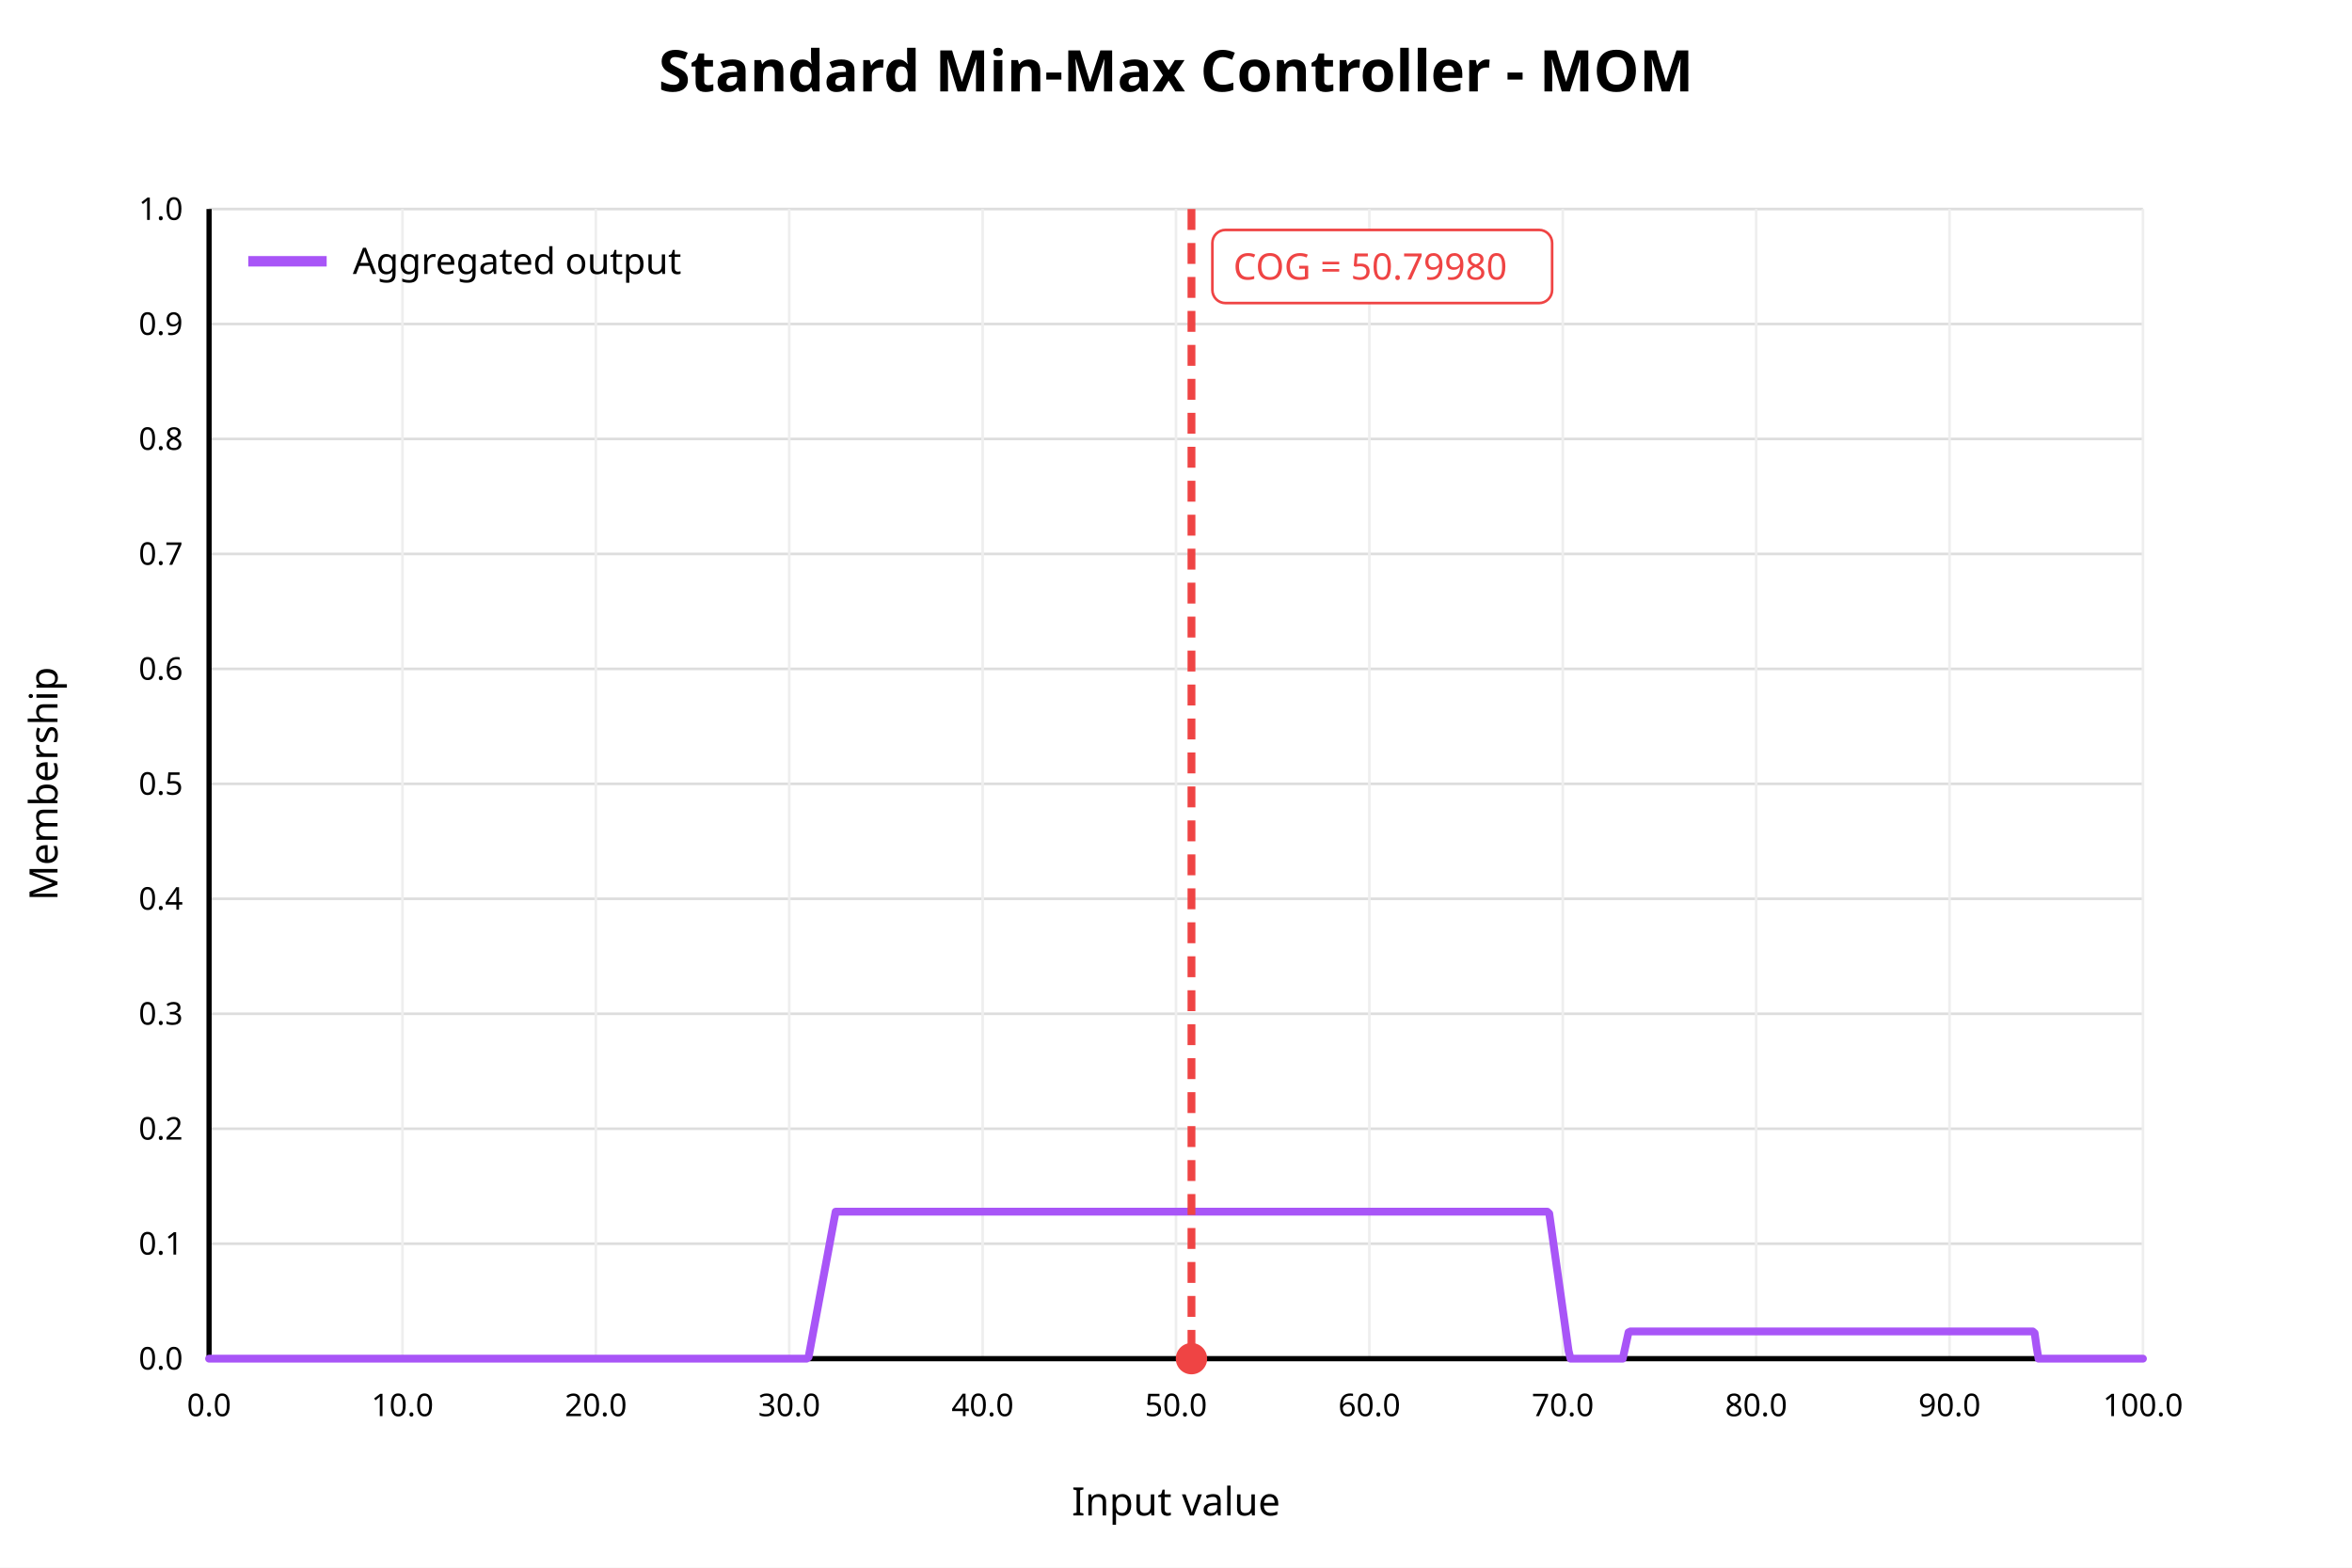
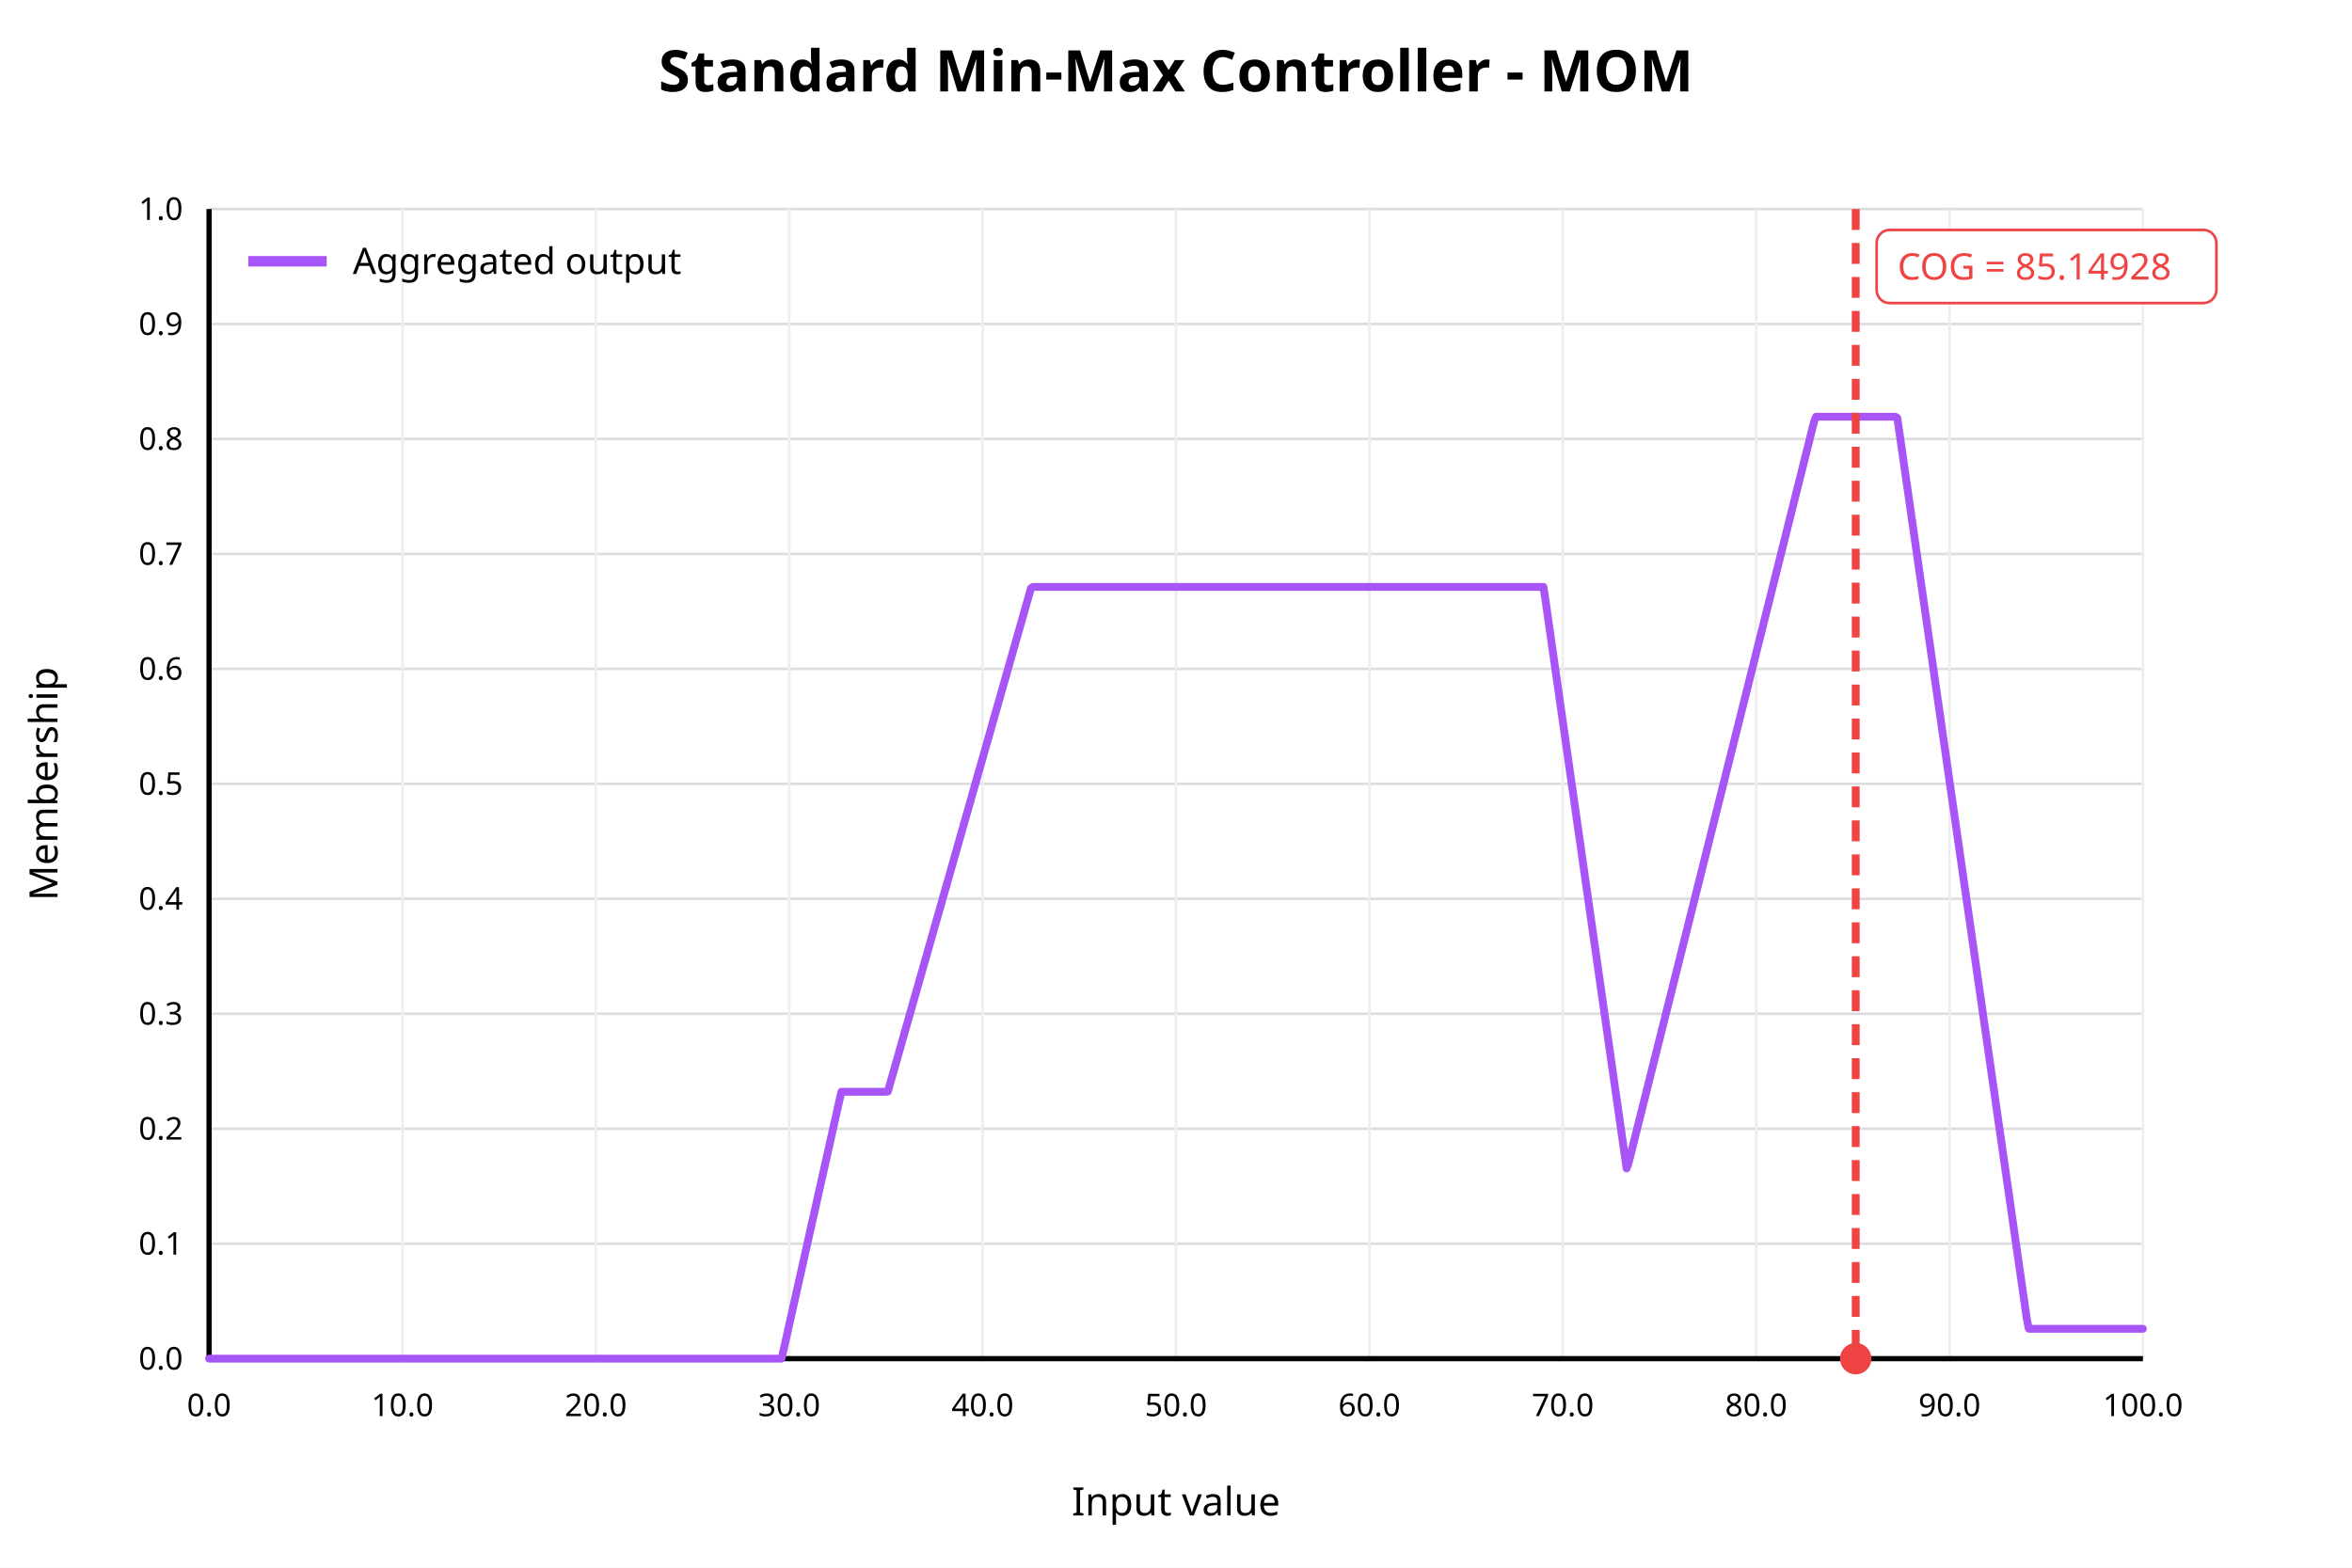
<svg xmlns="http://www.w3.org/2000/svg" width="900" height="600" viewBox="0 0 900 600">
  <rect x="0" y="0" width="900" height="600" fill="white" />
  <text x="450" y="35" text-anchor="middle" font-family="sans-serif" font-size="22" font-weight="bold" fill="black">Standard Min-Max Controller - MOM</text>
  <line x1="80" y1="520.00" x2="820" y2="520.00" stroke="#dddddd" stroke-width="1" />
  <text x="70" y="520.00" text-anchor="end" dominant-baseline="middle" font-family="sans-serif" font-size="12" fill="black">0.0</text>
  <line x1="80" y1="476.00" x2="820" y2="476.00" stroke="#dddddd" stroke-width="1" />
  <text x="70" y="476.00" text-anchor="end" dominant-baseline="middle" font-family="sans-serif" font-size="12" fill="black">0.1</text>
  <line x1="80" y1="432.00" x2="820" y2="432.00" stroke="#dddddd" stroke-width="1" />
  <text x="70" y="432.00" text-anchor="end" dominant-baseline="middle" font-family="sans-serif" font-size="12" fill="black">0.2</text>
  <line x1="80" y1="388.00" x2="820" y2="388.00" stroke="#dddddd" stroke-width="1" />
  <text x="70" y="388.00" text-anchor="end" dominant-baseline="middle" font-family="sans-serif" font-size="12" fill="black">0.3</text>
  <line x1="80" y1="344.00" x2="820" y2="344.00" stroke="#dddddd" stroke-width="1" />
  <text x="70" y="344.00" text-anchor="end" dominant-baseline="middle" font-family="sans-serif" font-size="12" fill="black">0.4</text>
  <line x1="80" y1="300.00" x2="820" y2="300.00" stroke="#dddddd" stroke-width="1" />
  <text x="70" y="300.00" text-anchor="end" dominant-baseline="middle" font-family="sans-serif" font-size="12" fill="black">0.5</text>
  <line x1="80" y1="256.00" x2="820" y2="256.00" stroke="#dddddd" stroke-width="1" />
  <text x="70" y="256.00" text-anchor="end" dominant-baseline="middle" font-family="sans-serif" font-size="12" fill="black">0.6</text>
  <line x1="80" y1="212.00" x2="820" y2="212.00" stroke="#dddddd" stroke-width="1" />
  <text x="70" y="212.00" text-anchor="end" dominant-baseline="middle" font-family="sans-serif" font-size="12" fill="black">0.7</text>
  <line x1="80" y1="168.00" x2="820" y2="168.00" stroke="#dddddd" stroke-width="1" />
  <text x="70" y="168.00" text-anchor="end" dominant-baseline="middle" font-family="sans-serif" font-size="12" fill="black">0.8</text>
  <line x1="80" y1="124.00" x2="820" y2="124.00" stroke="#dddddd" stroke-width="1" />
  <text x="70" y="124.00" text-anchor="end" dominant-baseline="middle" font-family="sans-serif" font-size="12" fill="black">0.9</text>
  <line x1="80" y1="80.00" x2="820" y2="80.00" stroke="#dddddd" stroke-width="1" />
  <text x="70" y="80.00" text-anchor="end" dominant-baseline="middle" font-family="sans-serif" font-size="12" fill="black">1.0</text>
  <line x1="80.00" y1="80" x2="80.00" y2="520" stroke="#eeeeee" stroke-width="1" />
  <text x="80.00" y="542" text-anchor="middle" font-family="sans-serif" font-size="12" fill="black">0.0</text>
  <line x1="154.00" y1="80" x2="154.00" y2="520" stroke="#eeeeee" stroke-width="1" />
  <text x="154.00" y="542" text-anchor="middle" font-family="sans-serif" font-size="12" fill="black">10.0</text>
  <line x1="228.00" y1="80" x2="228.00" y2="520" stroke="#eeeeee" stroke-width="1" />
  <text x="228.00" y="542" text-anchor="middle" font-family="sans-serif" font-size="12" fill="black">20.0</text>
  <line x1="302.00" y1="80" x2="302.00" y2="520" stroke="#eeeeee" stroke-width="1" />
  <text x="302.00" y="542" text-anchor="middle" font-family="sans-serif" font-size="12" fill="black">30.0</text>
  <line x1="376.00" y1="80" x2="376.00" y2="520" stroke="#eeeeee" stroke-width="1" />
  <text x="376.00" y="542" text-anchor="middle" font-family="sans-serif" font-size="12" fill="black">40.0</text>
  <line x1="450.00" y1="80" x2="450.00" y2="520" stroke="#eeeeee" stroke-width="1" />
  <text x="450.00" y="542" text-anchor="middle" font-family="sans-serif" font-size="12" fill="black">50.0</text>
  <line x1="524.00" y1="80" x2="524.00" y2="520" stroke="#eeeeee" stroke-width="1" />
  <text x="524.00" y="542" text-anchor="middle" font-family="sans-serif" font-size="12" fill="black">60.0</text>
  <line x1="598.00" y1="80" x2="598.00" y2="520" stroke="#eeeeee" stroke-width="1" />
  <text x="598.00" y="542" text-anchor="middle" font-family="sans-serif" font-size="12" fill="black">70.0</text>
  <line x1="672.00" y1="80" x2="672.00" y2="520" stroke="#eeeeee" stroke-width="1" />
  <text x="672.00" y="542" text-anchor="middle" font-family="sans-serif" font-size="12" fill="black">80.0</text>
  <line x1="746.00" y1="80" x2="746.00" y2="520" stroke="#eeeeee" stroke-width="1" />
  <text x="746.00" y="542" text-anchor="middle" font-family="sans-serif" font-size="12" fill="black">90.0</text>
  <line x1="820.00" y1="80" x2="820.00" y2="520" stroke="#eeeeee" stroke-width="1" />
  <text x="820.00" y="542" text-anchor="middle" font-family="sans-serif" font-size="12" fill="black">100.0</text>
  <line x1="80" y1="520" x2="820" y2="520" stroke="black" stroke-width="2" />
  <line x1="80" y1="80" x2="80" y2="520" stroke="black" stroke-width="2" />
  <text x="450" y="580" text-anchor="middle" font-family="sans-serif" font-size="15" fill="black">Input value</text>
  <text x="22" y="300" text-anchor="middle" font-family="sans-serif" font-size="15" fill="black" transform="rotate(-90 22 300)">Membership</text>
-   <polyline fill="none" stroke="#a855f7" stroke-width="3" stroke-linejoin="round" stroke-linecap="round" points="80.00,520.00 80.74,520.00 81.48,520.00 82.22,520.00 82.96,520.00 83.70,520.00 84.44,520.00 85.18,520.00 85.92,520.00 86.66,520.00 87.40,520.00 88.14,520.00 88.88,520.00 89.62,520.00 90.36,520.00 91.10,520.00 91.84,520.00 92.58,520.00 93.32,520.00 94.06,520.00 94.80,520.00 95.54,520.00 96.28,520.00 97.02,520.00 97.76,520.00 98.50,520.00 99.24,520.00 99.98,520.00 100.72,520.00 101.46,520.00 102.20,520.00 102.94,520.00 103.68,520.00 104.42,520.00 105.16,520.00 105.90,520.00 106.64,520.00 107.38,520.00 108.12,520.00 108.86,520.00 109.60,520.00 110.34,520.00 111.08,520.00 111.82,520.00 112.56,520.00 113.30,520.00 114.04,520.00 114.78,520.00 115.52,520.00 116.26,520.00 117.00,520.00 117.74,520.00 118.48,520.00 119.22,520.00 119.96,520.00 120.70,520.00 121.44,520.00 122.18,520.00 122.92,520.00 123.66,520.00 124.40,520.00 125.14,520.00 125.88,520.00 126.62,520.00 127.36,520.00 128.10,520.00 128.84,520.00 129.58,520.00 130.32,520.00 131.06,520.00 131.80,520.00 132.54,520.00 133.28,520.00 134.02,520.00 134.76,520.00 135.50,520.00 136.24,520.00 136.98,520.00 137.72,520.00 138.46,520.00 139.20,520.00 139.94,520.00 140.68,520.00 141.42,520.00 142.16,520.00 142.90,520.00 143.64,520.00 144.38,520.00 145.12,520.00 145.86,520.00 146.60,520.00 147.34,520.00 148.08,520.00 148.82,520.00 149.56,520.00 150.30,520.00 151.04,520.00 151.78,520.00 152.52,520.00 153.26,520.00 154.00,520.00 154.74,520.00 155.48,520.00 156.22,520.00 156.96,520.00 157.70,520.00 158.44,520.00 159.18,520.00 159.92,520.00 160.66,520.00 161.40,520.00 162.14,520.00 162.88,520.00 163.62,520.00 164.36,520.00 165.10,520.00 165.84,520.00 166.58,520.00 167.32,520.00 168.06,520.00 168.80,520.00 169.54,520.00 170.28,520.00 171.02,520.00 171.76,520.00 172.50,520.00 173.24,520.00 173.98,520.00 174.72,520.00 175.46,520.00 176.20,520.00 176.94,520.00 177.68,520.00 178.42,520.00 179.16,520.00 179.90,520.00 180.64,520.00 181.38,520.00 182.12,520.00 182.86,520.00 183.60,520.00 184.34,520.00 185.08,520.00 185.82,520.00 186.56,520.00 187.30,520.00 188.04,520.00 188.78,520.00 189.52,520.00 190.26,520.00 191.00,520.00 191.74,520.00 192.48,520.00 193.22,520.00 193.96,520.00 194.70,520.00 195.44,520.00 196.18,520.00 196.92,520.00 197.66,520.00 198.40,520.00 199.14,520.00 199.88,520.00 200.62,520.00 201.36,520.00 202.10,520.00 202.84,520.00 203.58,520.00 204.32,520.00 205.06,520.00 205.80,520.00 206.54,520.00 207.28,520.00 208.02,520.00 208.76,520.00 209.50,520.00 210.24,520.00 210.98,520.00 211.72,520.00 212.46,520.00 213.20,520.00 213.94,520.00 214.68,520.00 215.42,520.00 216.16,520.00 216.90,520.00 217.64,520.00 218.38,520.00 219.12,520.00 219.86,520.00 220.60,520.00 221.34,520.00 222.08,520.00 222.82,520.00 223.56,520.00 224.30,520.00 225.04,520.00 225.78,520.00 226.52,520.00 227.26,520.00 228.00,520.00 228.74,520.00 229.48,520.00 230.22,520.00 230.96,520.00 231.70,520.00 232.44,520.00 233.18,520.00 233.92,520.00 234.66,520.00 235.40,520.00 236.14,520.00 236.88,520.00 237.62,520.00 238.36,520.00 239.10,520.00 239.84,520.00 240.58,520.00 241.32,520.00 242.06,520.00 242.80,520.00 243.54,520.00 244.28,520.00 245.02,520.00 245.76,520.00 246.50,520.00 247.24,520.00 247.98,520.00 248.72,520.00 249.46,520.00 250.20,520.00 250.94,520.00 251.68,520.00 252.42,520.00 253.16,520.00 253.90,520.00 254.64,520.00 255.38,520.00 256.12,520.00 256.86,520.00 257.60,520.00 258.34,520.00 259.08,520.00 259.82,520.00 260.56,520.00 261.30,520.00 262.04,520.00 262.78,520.00 263.52,520.00 264.26,520.00 265.00,520.00 265.74,520.00 266.48,520.00 267.22,520.00 267.96,520.00 268.70,520.00 269.44,520.00 270.18,520.00 270.92,520.00 271.66,520.00 272.40,520.00 273.14,520.00 273.88,520.00 274.62,520.00 275.36,520.00 276.10,520.00 276.84,520.00 277.58,520.00 278.32,520.00 279.06,520.00 279.80,520.00 280.54,520.00 281.28,520.00 282.02,520.00 282.76,520.00 283.50,520.00 284.24,520.00 284.98,520.00 285.72,520.00 286.46,520.00 287.20,520.00 287.94,520.00 288.68,520.00 289.42,520.00 290.16,520.00 290.90,520.00 291.64,520.00 292.38,520.00 293.12,520.00 293.86,520.00 294.60,520.00 295.34,520.00 296.08,520.00 296.82,520.00 297.56,520.00 298.30,520.00 299.04,520.00 299.78,520.00 300.52,520.00 301.26,520.00 302.00,520.00 302.74,520.00 303.48,520.00 304.22,520.00 304.96,520.00 305.70,520.00 306.44,520.00 307.18,520.00 307.92,520.00 308.66,520.00 309.40,519.39 310.14,515.41 310.88,511.43 311.62,507.45 312.36,503.47 313.10,499.50 313.84,495.52 314.58,491.54 315.32,487.56 316.06,483.58 316.80,479.61 317.54,475.63 318.28,471.65 319.02,467.67 319.76,463.75 320.50,463.75 321.24,463.75 321.98,463.75 322.72,463.75 323.46,463.75 324.20,463.75 324.94,463.75 325.68,463.75 326.42,463.75 327.16,463.75 327.90,463.75 328.64,463.75 329.38,463.75 330.12,463.75 330.86,463.75 331.60,463.75 332.34,463.75 333.08,463.75 333.82,463.75 334.56,463.75 335.30,463.75 336.04,463.75 336.78,463.75 337.52,463.75 338.26,463.75 339.00,463.75 339.74,463.75 340.48,463.75 341.22,463.75 341.96,463.75 342.70,463.75 343.44,463.75 344.18,463.75 344.92,463.75 345.66,463.75 346.40,463.75 347.14,463.75 347.88,463.75 348.62,463.75 349.36,463.75 350.10,463.75 350.84,463.75 351.58,463.75 352.32,463.75 353.06,463.75 353.80,463.75 354.54,463.75 355.28,463.75 356.02,463.75 356.76,463.75 357.50,463.75 358.24,463.75 358.98,463.75 359.72,463.75 360.46,463.75 361.20,463.75 361.94,463.75 362.68,463.75 363.42,463.75 364.16,463.75 364.90,463.75 365.64,463.75 366.38,463.75 367.12,463.75 367.86,463.75 368.60,463.75 369.34,463.75 370.08,463.75 370.82,463.75 371.56,463.75 372.30,463.75 373.04,463.75 373.78,463.75 374.52,463.75 375.26,463.75 376.00,463.75 376.74,463.75 377.48,463.75 378.22,463.75 378.96,463.75 379.70,463.75 380.44,463.75 381.18,463.75 381.92,463.75 382.66,463.75 383.40,463.75 384.14,463.75 384.88,463.75 385.62,463.75 386.36,463.75 387.10,463.75 387.84,463.75 388.58,463.75 389.32,463.75 390.06,463.75 390.80,463.75 391.54,463.75 392.28,463.75 393.02,463.75 393.76,463.75 394.50,463.75 395.24,463.75 395.98,463.75 396.72,463.75 397.46,463.75 398.20,463.75 398.94,463.75 399.68,463.75 400.42,463.75 401.16,463.75 401.90,463.75 402.64,463.75 403.38,463.75 404.12,463.75 404.86,463.75 405.60,463.75 406.34,463.75 407.08,463.75 407.82,463.75 408.56,463.75 409.30,463.75 410.04,463.75 410.78,463.75 411.52,463.75 412.26,463.75 413.00,463.75 413.74,463.75 414.48,463.75 415.22,463.75 415.96,463.75 416.70,463.75 417.44,463.75 418.18,463.75 418.92,463.75 419.66,463.75 420.40,463.75 421.14,463.75 421.88,463.75 422.62,463.75 423.36,463.75 424.10,463.75 424.84,463.75 425.58,463.75 426.32,463.75 427.06,463.75 427.80,463.75 428.54,463.75 429.28,463.75 430.02,463.75 430.76,463.75 431.50,463.75 432.24,463.75 432.98,463.75 433.72,463.75 434.46,463.75 435.20,463.75 435.94,463.75 436.68,463.75 437.42,463.75 438.16,463.75 438.90,463.75 439.64,463.75 440.38,463.75 441.12,463.75 441.86,463.75 442.60,463.75 443.34,463.75 444.08,463.75 444.82,463.75 445.56,463.75 446.30,463.75 447.04,463.75 447.78,463.75 448.52,463.75 449.26,463.75 450.00,463.75 450.74,463.75 451.48,463.75 452.22,463.75 452.96,463.75 453.70,463.75 454.44,463.75 455.18,463.75 455.92,463.75 456.66,463.75 457.40,463.75 458.14,463.75 458.88,463.75 459.62,463.75 460.36,463.75 461.10,463.75 461.84,463.75 462.58,463.75 463.32,463.75 464.06,463.75 464.80,463.75 465.54,463.75 466.28,463.75 467.02,463.75 467.76,463.75 468.50,463.75 469.24,463.75 469.98,463.75 470.72,463.75 471.46,463.75 472.20,463.75 472.94,463.75 473.68,463.75 474.42,463.75 475.16,463.75 475.90,463.75 476.64,463.75 477.38,463.75 478.12,463.75 478.86,463.75 479.60,463.75 480.34,463.75 481.08,463.75 481.82,463.75 482.56,463.75 483.30,463.75 484.04,463.75 484.78,463.75 485.52,463.75 486.26,463.75 487.00,463.75 487.74,463.75 488.48,463.75 489.22,463.75 489.96,463.75 490.70,463.75 491.44,463.75 492.18,463.75 492.92,463.75 493.66,463.75 494.40,463.75 495.14,463.75 495.88,463.75 496.62,463.75 497.36,463.75 498.10,463.75 498.84,463.75 499.58,463.75 500.32,463.75 501.06,463.75 501.80,463.75 502.54,463.75 503.28,463.75 504.02,463.75 504.76,463.75 505.50,463.75 506.24,463.75 506.98,463.75 507.72,463.75 508.46,463.75 509.20,463.75 509.94,463.75 510.68,463.75 511.42,463.75 512.16,463.75 512.90,463.75 513.64,463.75 514.38,463.75 515.12,463.75 515.86,463.75 516.60,463.75 517.34,463.75 518.08,463.75 518.82,463.75 519.56,463.75 520.30,463.75 521.04,463.75 521.78,463.75 522.52,463.75 523.26,463.75 524.00,463.75 524.74,463.75 525.48,463.75 526.22,463.75 526.96,463.75 527.70,463.75 528.44,463.75 529.18,463.75 529.92,463.75 530.66,463.75 531.40,463.75 532.14,463.75 532.88,463.75 533.62,463.75 534.36,463.75 535.10,463.75 535.84,463.75 536.58,463.75 537.32,463.75 538.06,463.75 538.80,463.75 539.54,463.75 540.28,463.75 541.02,463.75 541.76,463.75 542.50,463.75 543.24,463.75 543.98,463.75 544.72,463.75 545.46,463.75 546.20,463.75 546.94,463.75 547.68,463.75 548.42,463.75 549.16,463.75 549.90,463.75 550.64,463.75 551.38,463.75 552.12,463.75 552.86,463.75 553.60,463.75 554.34,463.75 555.08,463.75 555.82,463.75 556.56,463.75 557.30,463.75 558.04,463.75 558.78,463.75 559.52,463.75 560.26,463.75 561.00,463.75 561.74,463.75 562.48,463.75 563.22,463.75 563.96,463.75 564.70,463.75 565.44,463.75 566.18,463.75 566.92,463.75 567.66,463.75 568.40,463.75 569.14,463.75 569.88,463.75 570.62,463.75 571.36,463.75 572.10,463.75 572.84,463.75 573.58,463.75 574.32,463.75 575.06,463.75 575.80,463.75 576.54,463.75 577.28,463.75 578.02,463.75 578.76,463.75 579.50,463.75 580.24,463.75 580.98,463.75 581.72,463.75 582.46,463.75 583.20,463.75 583.94,463.75 584.68,463.75 585.42,463.75 586.16,463.75 586.90,463.75 587.64,463.75 588.38,463.75 589.12,463.75 589.86,463.75 590.60,463.75 591.34,463.75 592.08,463.75 592.82,464.45 593.56,469.70 594.30,474.96 595.04,480.21 595.78,485.46 596.52,490.71 597.26,495.97 598.00,501.22 598.74,506.47 599.48,511.72 600.22,516.98 600.96,520.00 601.70,520.00 602.44,520.00 603.18,520.00 603.92,520.00 604.66,520.00 605.40,520.00 606.14,520.00 606.88,520.00 607.62,520.00 608.36,520.00 609.10,520.00 609.84,520.00 610.58,520.00 611.32,520.00 612.06,520.00 612.80,520.00 613.54,520.00 614.28,520.00 615.02,520.00 615.76,520.00 616.50,520.00 617.24,520.00 617.98,520.00 618.72,520.00 619.46,520.00 620.20,520.00 620.94,520.00 621.68,516.66 622.42,513.29 623.16,509.93 623.90,509.57 624.64,509.57 625.38,509.57 626.12,509.57 626.86,509.57 627.60,509.57 628.34,509.57 629.08,509.57 629.82,509.57 630.56,509.57 631.30,509.57 632.04,509.57 632.78,509.57 633.52,509.57 634.26,509.57 635.00,509.57 635.74,509.57 636.48,509.57 637.22,509.57 637.96,509.57 638.70,509.57 639.44,509.57 640.18,509.57 640.92,509.57 641.66,509.57 642.40,509.57 643.14,509.57 643.88,509.57 644.62,509.57 645.36,509.57 646.10,509.57 646.84,509.57 647.58,509.57 648.32,509.57 649.06,509.57 649.80,509.57 650.54,509.57 651.28,509.57 652.02,509.57 652.76,509.57 653.50,509.57 654.24,509.57 654.98,509.57 655.72,509.57 656.46,509.57 657.20,509.57 657.94,509.57 658.68,509.57 659.42,509.57 660.16,509.57 660.90,509.57 661.64,509.57 662.38,509.57 663.12,509.57 663.86,509.57 664.60,509.57 665.34,509.57 666.08,509.57 666.82,509.57 667.56,509.57 668.30,509.57 669.04,509.57 669.78,509.57 670.52,509.57 671.26,509.57 672.00,509.57 672.74,509.57 673.48,509.57 674.22,509.57 674.96,509.57 675.70,509.57 676.44,509.57 677.18,509.57 677.92,509.57 678.66,509.57 679.40,509.57 680.14,509.57 680.88,509.57 681.62,509.57 682.36,509.57 683.10,509.57 683.84,509.57 684.58,509.57 685.32,509.57 686.06,509.57 686.80,509.57 687.54,509.57 688.28,509.57 689.02,509.57 689.76,509.57 690.50,509.57 691.24,509.57 691.98,509.57 692.72,509.57 693.46,509.57 694.20,509.57 694.94,509.57 695.68,509.57 696.42,509.57 697.16,509.57 697.90,509.57 698.64,509.57 699.38,509.57 700.12,509.57 700.86,509.57 701.60,509.57 702.34,509.57 703.08,509.57 703.82,509.57 704.56,509.57 705.30,509.57 706.04,509.57 706.78,509.57 707.52,509.57 708.26,509.57 709.00,509.57 709.74,509.57 710.48,509.57 711.22,509.57 711.96,509.57 712.70,509.57 713.44,509.57 714.18,509.57 714.92,509.57 715.66,509.57 716.40,509.57 717.14,509.57 717.88,509.57 718.62,509.57 719.36,509.57 720.10,509.57 720.84,509.57 721.58,509.57 722.32,509.57 723.06,509.57 723.80,509.57 724.54,509.57 725.28,509.57 726.02,509.57 726.76,509.57 727.50,509.57 728.24,509.57 728.98,509.57 729.72,509.57 730.46,509.57 731.20,509.57 731.94,509.57 732.68,509.57 733.42,509.57 734.16,509.57 734.90,509.57 735.64,509.57 736.38,509.57 737.12,509.57 737.86,509.57 738.60,509.57 739.34,509.57 740.08,509.57 740.82,509.57 741.56,509.57 742.30,509.57 743.04,509.57 743.78,509.57 744.52,509.57 745.26,509.57 746.00,509.57 746.74,509.57 747.48,509.57 748.22,509.57 748.96,509.57 749.70,509.57 750.44,509.57 751.18,509.57 751.92,509.57 752.66,509.57 753.40,509.57 754.14,509.57 754.88,509.57 755.62,509.57 756.36,509.57 757.10,509.57 757.84,509.57 758.58,509.57 759.32,509.57 760.06,509.57 760.80,509.57 761.54,509.57 762.28,509.57 763.02,509.57 763.76,509.57 764.50,509.57 765.24,509.57 765.98,509.57 766.72,509.57 767.46,509.57 768.20,509.57 768.94,509.57 769.68,509.57 770.42,509.57 771.16,509.57 771.90,509.57 772.64,509.57 773.38,509.57 774.12,509.57 774.86,509.57 775.60,509.57 776.34,509.57 777.08,509.57 777.82,509.57 778.56,510.23 779.30,515.46 780.04,520.00 780.78,520.00 781.52,520.00 782.26,520.00 783.00,520.00 783.74,520.00 784.48,520.00 785.22,520.00 785.96,520.00 786.70,520.00 787.44,520.00 788.18,520.00 788.92,520.00 789.66,520.00 790.40,520.00 791.14,520.00 791.88,520.00 792.62,520.00 793.36,520.00 794.10,520.00 794.84,520.00 795.58,520.00 796.32,520.00 797.06,520.00 797.80,520.00 798.54,520.00 799.28,520.00 800.02,520.00 800.76,520.00 801.50,520.00 802.24,520.00 802.98,520.00 803.72,520.00 804.46,520.00 805.20,520.00 805.94,520.00 806.68,520.00 807.42,520.00 808.16,520.00 808.90,520.00 809.64,520.00 810.38,520.00 811.12,520.00 811.86,520.00 812.60,520.00 813.34,520.00 814.08,520.00 814.82,520.00 815.56,520.00 816.30,520.00 817.04,520.00 817.78,520.00 818.52,520.00 819.26,520.00 820.00,520.00" />
-   <line x1="455.92" y1="80" x2="455.92" y2="520" stroke="#ef4444" stroke-width="3" stroke-dasharray="8 5" />
-   <circle cx="455.92" cy="520" r="6" fill="#ef4444" />
-   <rect x="463.92" y="88" width="130" height="28" rx="5" fill="white" stroke="#ef4444" />
-   <text x="471.92" y="107" font-family="sans-serif" font-size="14" fill="#ef4444">COG = 50.79980</text>
+   <polyline fill="none" stroke="#a855f7" stroke-width="3" stroke-linejoin="round" stroke-linecap="round" points="80.00,520.00 80.74,520.00 81.48,520.00 82.22,520.00 82.96,520.00 83.70,520.00 84.44,520.00 85.18,520.00 85.92,520.00 86.66,520.00 87.40,520.00 88.14,520.00 88.88,520.00 89.62,520.00 90.36,520.00 91.10,520.00 91.84,520.00 92.58,520.00 93.32,520.00 94.06,520.00 94.80,520.00 95.54,520.00 96.28,520.00 97.02,520.00 97.76,520.00 98.50,520.00 99.24,520.00 99.98,520.00 100.72,520.00 101.46,520.00 102.20,520.00 102.94,520.00 103.68,520.00 104.42,520.00 105.16,520.00 105.90,520.00 106.64,520.00 107.38,520.00 108.12,520.00 108.86,520.00 109.60,520.00 110.34,520.00 111.08,520.00 111.82,520.00 112.56,520.00 113.30,520.00 114.04,520.00 114.78,520.00 115.52,520.00 116.26,520.00 117.00,520.00 117.74,520.00 118.48,520.00 119.22,520.00 119.96,520.00 120.70,520.00 121.44,520.00 122.18,520.00 122.92,520.00 123.66,520.00 124.40,520.00 125.14,520.00 125.88,520.00 126.62,520.00 127.36,520.00 128.10,520.00 128.84,520.00 129.58,520.00 130.32,520.00 131.06,520.00 131.80,520.00 132.54,520.00 133.28,520.00 134.02,520.00 134.76,520.00 135.50,520.00 136.24,520.00 136.98,520.00 137.72,520.00 138.46,520.00 139.20,520.00 139.94,520.00 140.68,520.00 141.42,520.00 142.16,520.00 142.90,520.00 143.64,520.00 144.38,520.00 145.12,520.00 145.86,520.00 146.60,520.00 147.34,520.00 148.08,520.00 148.82,520.00 149.56,520.00 150.30,520.00 151.04,520.00 151.78,520.00 152.52,520.00 153.26,520.00 154.00,520.00 154.74,520.00 155.48,520.00 156.22,520.00 156.96,520.00 157.70,520.00 158.44,520.00 159.18,520.00 159.92,520.00 160.66,520.00 161.40,520.00 162.14,520.00 162.88,520.00 163.62,520.00 164.36,520.00 165.10,520.00 165.84,520.00 166.58,520.00 167.32,520.00 168.06,520.00 168.80,520.00 169.54,520.00 170.28,520.00 171.02,520.00 171.76,520.00 172.50,520.00 173.24,520.00 173.98,520.00 174.72,520.00 175.46,520.00 176.20,520.00 176.94,520.00 177.68,520.00 178.42,520.00 179.16,520.00 179.90,520.00 180.64,520.00 181.38,520.00 182.12,520.00 182.86,520.00 183.60,520.00 184.34,520.00 185.08,520.00 185.82,520.00 186.56,520.00 187.30,520.00 188.04,520.00 188.78,520.00 189.52,520.00 190.26,520.00 191.00,520.00 191.74,520.00 192.48,520.00 193.22,520.00 193.96,520.00 194.70,520.00 195.44,520.00 196.18,520.00 196.92,520.00 197.66,520.00 198.40,520.00 199.14,520.00 199.88,520.00 200.62,520.00 201.36,520.00 202.10,520.00 202.84,520.00 203.58,520.00 204.32,520.00 205.06,520.00 205.80,520.00 206.54,520.00 207.28,520.00 208.02,520.00 208.76,520.00 209.50,520.00 210.24,520.00 210.98,520.00 211.72,520.00 212.46,520.00 213.20,520.00 213.94,520.00 214.68,520.00 215.42,520.00 216.16,520.00 216.90,520.00 217.64,520.00 218.38,520.00 219.12,520.00 219.86,520.00 220.60,520.00 221.34,520.00 222.08,520.00 222.82,520.00 223.56,520.00 224.30,520.00 225.04,520.00 225.78,520.00 226.52,520.00 227.26,520.00 228.00,520.00 228.74,520.00 229.48,520.00 230.22,520.00 230.96,520.00 231.70,520.00 232.44,520.00 233.18,520.00 233.92,520.00 234.66,520.00 235.40,520.00 236.14,520.00 236.88,520.00 237.62,520.00 238.36,520.00 239.10,520.00 239.84,520.00 240.58,520.00 241.32,520.00 242.06,520.00 242.80,520.00 243.54,520.00 244.28,520.00 245.02,520.00 245.76,520.00 246.50,520.00 247.24,520.00 247.98,520.00 248.72,520.00 249.46,520.00 250.20,520.00 250.94,520.00 251.68,520.00 252.42,520.00 253.16,520.00 253.90,520.00 254.64,520.00 255.38,520.00 256.12,520.00 256.86,520.00 257.60,520.00 258.34,520.00 259.08,520.00 259.82,520.00 260.56,520.00 261.30,520.00 262.04,520.00 262.78,520.00 263.52,520.00 264.26,520.00 265.00,520.00 265.74,520.00 266.48,520.00 267.22,520.00 267.96,520.00 268.70,520.00 269.44,520.00 270.18,520.00 270.92,520.00 271.66,520.00 272.40,520.00 273.14,520.00 273.88,520.00 274.62,520.00 275.36,520.00 276.10,520.00 276.84,520.00 277.58,520.00 278.32,520.00 279.06,520.00 279.80,520.00 280.54,520.00 281.28,520.00 282.02,520.00 282.76,520.00 283.50,520.00 284.24,520.00 284.98,520.00 285.72,520.00 286.46,520.00 287.20,520.00 287.94,520.00 288.68,520.00 289.42,520.00 290.16,520.00 290.90,520.00 291.64,520.00 292.38,520.00 293.12,520.00 293.86,520.00 294.60,520.00 295.34,520.00 296.08,520.00 296.82,520.00 297.56,520.00 298.30,520.00 299.04,520.00 299.78,516.92 300.52,513.61 301.26,510.30 302.00,506.99 302.74,503.68 303.48,500.37 304.22,497.07 304.96,493.76 305.70,490.45 306.44,487.14 307.18,483.83 307.92,480.53 308.66,477.22 309.40,473.91 310.14,470.60 310.88,467.29 311.62,463.99 312.36,460.68 313.10,457.37 313.84,454.06 314.58,450.75 315.32,447.45 316.06,444.14 316.80,440.83 317.54,437.52 318.28,434.21 319.02,430.90 319.76,427.60 320.50,424.29 321.24,420.98 321.98,417.84 322.72,417.84 323.46,417.84 324.20,417.84 324.94,417.84 325.68,417.84 326.42,417.84 327.16,417.84 327.90,417.84 328.64,417.84 329.38,417.84 330.12,417.84 330.86,417.84 331.60,417.84 332.34,417.84 333.08,417.84 333.82,417.84 334.56,417.84 335.30,417.84 336.04,417.84 336.78,417.84 337.52,417.84 338.26,417.84 339.00,417.84 339.74,417.76 340.48,415.16 341.22,412.56 341.96,409.95 342.70,407.35 343.44,404.75 344.18,402.15 344.92,399.54 345.66,396.94 346.40,394.34 347.14,391.73 347.88,389.13 348.62,386.53 349.36,383.92 350.10,381.32 350.84,378.72 351.58,376.11 352.32,373.51 353.06,370.91 353.80,368.30 354.54,365.70 355.28,363.10 356.02,360.49 356.76,357.89 357.50,355.29 358.24,352.68 358.98,350.08 359.72,347.48 360.46,344.88 361.20,342.27 361.94,339.67 362.68,337.07 363.42,334.46 364.16,331.86 364.90,329.26 365.64,326.65 366.38,324.05 367.12,321.45 367.86,318.84 368.60,316.24 369.34,313.64 370.08,311.03 370.82,308.43 371.56,305.83 372.30,303.22 373.04,300.62 373.78,298.02 374.52,295.41 375.26,292.81 376.00,290.21 376.74,287.60 377.48,285.00 378.22,282.40 378.96,279.80 379.70,277.19 380.44,274.59 381.18,271.99 381.92,269.38 382.66,266.78 383.40,264.18 384.14,261.57 384.88,258.97 385.62,256.37 386.36,253.76 387.10,251.16 387.84,248.56 388.58,245.95 389.32,243.35 390.06,240.75 390.80,238.14 391.54,235.54 392.28,232.94 393.02,230.33 393.76,227.73 394.50,225.13 395.24,224.62 395.98,224.62 396.72,224.62 397.46,224.62 398.20,224.62 398.94,224.62 399.68,224.62 400.42,224.62 401.16,224.62 401.90,224.62 402.64,224.62 403.38,224.62 404.12,224.62 404.86,224.62 405.60,224.62 406.34,224.62 407.08,224.62 407.82,224.62 408.56,224.62 409.30,224.62 410.04,224.62 410.78,224.62 411.52,224.62 412.26,224.62 413.00,224.62 413.74,224.62 414.48,224.62 415.22,224.62 415.96,224.62 416.70,224.62 417.44,224.62 418.18,224.62 418.92,224.62 419.66,224.62 420.40,224.62 421.14,224.62 421.88,224.62 422.62,224.62 423.36,224.62 424.10,224.62 424.84,224.62 425.58,224.62 426.32,224.62 427.06,224.62 427.80,224.62 428.54,224.62 429.28,224.62 430.02,224.62 430.76,224.62 431.50,224.62 432.24,224.62 432.98,224.62 433.72,224.62 434.46,224.62 435.20,224.62 435.94,224.62 436.68,224.62 437.42,224.62 438.16,224.62 438.90,224.62 439.64,224.62 440.38,224.62 441.12,224.62 441.86,224.62 442.60,224.62 443.34,224.62 444.08,224.62 444.82,224.62 445.56,224.62 446.30,224.62 447.04,224.62 447.78,224.62 448.52,224.62 449.26,224.62 450.00,224.62 450.74,224.62 451.48,224.62 452.22,224.62 452.96,224.62 453.70,224.62 454.44,224.62 455.18,224.62 455.92,224.62 456.66,224.62 457.40,224.62 458.14,224.62 458.88,224.62 459.62,224.62 460.36,224.62 461.10,224.62 461.84,224.62 462.58,224.62 463.32,224.62 464.06,224.62 464.80,224.62 465.54,224.62 466.28,224.62 467.02,224.62 467.76,224.62 468.50,224.62 469.24,224.62 469.98,224.62 470.72,224.62 471.46,224.62 472.20,224.62 472.94,224.62 473.68,224.62 474.42,224.62 475.16,224.62 475.90,224.62 476.64,224.62 477.38,224.62 478.12,224.62 478.86,224.62 479.60,224.62 480.34,224.62 481.08,224.62 481.82,224.62 482.56,224.62 483.30,224.62 484.04,224.62 484.78,224.62 485.52,224.62 486.26,224.62 487.00,224.62 487.74,224.62 488.48,224.62 489.22,224.62 489.96,224.62 490.70,224.62 491.44,224.62 492.18,224.62 492.92,224.62 493.66,224.62 494.40,224.62 495.14,224.62 495.88,224.62 496.62,224.62 497.36,224.62 498.10,224.62 498.84,224.62 499.58,224.62 500.32,224.62 501.06,224.62 501.80,224.62 502.54,224.62 503.28,224.62 504.02,224.62 504.76,224.62 505.50,224.62 506.24,224.62 506.98,224.62 507.72,224.62 508.46,224.62 509.20,224.62 509.94,224.62 510.68,224.62 511.42,224.62 512.16,224.62 512.90,224.62 513.64,224.62 514.38,224.62 515.12,224.62 515.86,224.62 516.60,224.62 517.34,224.62 518.08,224.62 518.82,224.62 519.56,224.62 520.30,224.62 521.04,224.62 521.78,224.62 522.52,224.62 523.26,224.62 524.00,224.62 524.74,224.62 525.48,224.62 526.22,224.62 526.96,224.62 527.70,224.62 528.44,224.62 529.18,224.62 529.92,224.62 530.66,224.62 531.40,224.62 532.14,224.62 532.88,224.62 533.62,224.62 534.36,224.62 535.10,224.62 535.84,224.62 536.58,224.62 537.32,224.62 538.06,224.62 538.80,224.62 539.54,224.62 540.28,224.62 541.02,224.62 541.76,224.62 542.50,224.62 543.24,224.62 543.98,224.62 544.72,224.62 545.46,224.62 546.20,224.62 546.94,224.62 547.68,224.62 548.42,224.62 549.16,224.62 549.90,224.62 550.64,224.62 551.38,224.62 552.12,224.62 552.86,224.62 553.60,224.62 554.34,224.62 555.08,224.62 555.82,224.62 556.56,224.62 557.30,224.62 558.04,224.62 558.78,224.62 559.52,224.62 560.26,224.62 561.00,224.62 561.74,224.62 562.48,224.62 563.22,224.62 563.96,224.62 564.70,224.62 565.44,224.62 566.18,224.62 566.92,224.62 567.66,224.62 568.40,224.62 569.14,224.62 569.88,224.62 570.62,224.62 571.36,224.62 572.10,224.62 572.84,224.62 573.58,224.62 574.32,224.62 575.06,224.62 575.80,224.62 576.54,224.62 577.28,224.62 578.02,224.62 578.76,224.62 579.50,224.62 580.24,224.62 580.98,224.62 581.72,224.62 582.46,224.62 583.20,224.62 583.94,224.62 584.68,224.62 585.42,224.62 586.16,224.62 586.90,224.62 587.64,224.62 588.38,224.62 589.12,224.62 589.86,224.62 590.60,224.62 591.34,229.39 592.08,234.58 592.82,239.77 593.56,244.95 594.30,250.14 595.04,255.32 595.78,260.51 596.52,265.69 597.26,270.88 598.00,276.06 598.74,281.25 599.48,286.43 600.22,291.62 600.96,296.80 601.70,301.99 602.44,307.17 603.18,312.36 603.92,317.54 604.66,322.73 605.40,327.92 606.14,333.10 606.88,338.29 607.62,343.47 608.36,348.66 609.10,353.84 609.84,359.03 610.58,364.21 611.32,369.40 612.06,374.58 612.80,379.77 613.54,384.95 614.28,390.14 615.02,395.32 615.76,400.51 616.50,405.70 617.24,410.88 617.98,416.07 618.72,421.25 619.46,426.44 620.20,431.62 620.94,436.81 621.68,441.99 622.42,447.18 623.16,445.18 623.90,442.22 624.64,439.26 625.38,436.30 626.12,433.35 626.86,430.39 627.60,427.43 628.34,424.47 629.08,421.51 629.82,418.56 630.56,415.60 631.30,412.64 632.04,409.68 632.78,406.73 633.52,403.77 634.26,400.81 635.00,397.85 635.74,394.90 636.48,391.94 637.22,388.98 637.96,386.02 638.70,383.07 639.44,380.11 640.18,377.15 640.92,374.19 641.66,371.24 642.40,368.28 643.14,365.32 643.88,362.36 644.62,359.40 645.36,356.45 646.10,353.49 646.84,350.53 647.58,347.57 648.32,344.62 649.06,341.66 649.80,338.70 650.54,335.74 651.28,332.79 652.02,329.83 652.76,326.87 653.50,323.91 654.24,320.96 654.98,318.00 655.72,315.04 656.46,312.08 657.20,309.13 657.94,306.17 658.68,303.21 659.42,300.25 660.16,297.29 660.90,294.34 661.64,291.38 662.38,288.42 663.12,285.46 663.86,282.51 664.60,279.55 665.34,276.59 666.08,273.63 666.82,270.68 667.56,267.72 668.30,264.76 669.04,261.80 669.78,258.85 670.52,255.89 671.26,252.93 672.00,249.97 672.74,247.01 673.48,244.06 674.22,241.10 674.96,238.14 675.70,235.18 676.44,232.23 677.18,229.27 677.92,226.31 678.66,223.35 679.40,220.40 680.14,217.44 680.88,214.48 681.62,211.52 682.36,208.57 683.10,205.61 683.84,202.65 684.58,199.69 685.32,196.74 686.06,193.78 686.80,190.82 687.54,187.86 688.28,184.90 689.02,181.95 689.76,178.99 690.50,176.03 691.24,173.07 691.98,170.12 692.72,167.16 693.46,164.20 694.20,161.24 694.94,159.49 695.68,159.49 696.42,159.49 697.16,159.49 697.90,159.49 698.64,159.49 699.38,159.49 700.12,159.49 700.86,159.49 701.60,159.49 702.34,159.49 703.08,159.49 703.82,159.49 704.56,159.49 705.30,159.49 706.04,159.49 706.78,159.49 707.52,159.49 708.26,159.49 709.00,159.49 709.74,159.49 710.48,159.49 711.22,159.49 711.96,159.49 712.70,159.49 713.44,159.49 714.18,159.49 714.92,159.49 715.66,159.49 716.40,159.49 717.14,159.49 717.88,159.49 718.62,159.49 719.36,159.49 720.10,159.49 720.84,159.49 721.58,159.49 722.32,159.49 723.06,159.49 723.80,159.49 724.54,159.49 725.28,159.49 726.02,159.97 726.76,165.12 727.50,170.27 728.24,175.42 728.98,180.57 729.72,185.72 730.46,190.87 731.20,196.02 731.94,201.17 732.68,206.32 733.42,211.47 734.16,216.62 734.90,221.77 735.64,226.92 736.38,232.07 737.12,237.22 737.86,242.37 738.60,247.51 739.34,252.66 740.08,257.81 740.82,262.96 741.56,268.11 742.30,273.26 743.04,278.41 743.78,283.56 744.52,288.71 745.26,293.86 746.00,299.01 746.74,304.16 747.48,309.31 748.22,314.46 748.96,319.61 749.70,324.76 750.44,329.91 751.18,335.06 751.92,340.20 752.66,345.35 753.40,350.50 754.14,355.65 754.88,360.80 755.62,365.95 756.36,371.10 757.10,376.25 757.84,381.40 758.58,386.55 759.32,391.70 760.06,396.85 760.80,402.00 761.54,407.15 762.28,412.30 763.02,417.45 763.76,422.60 764.50,427.74 765.24,432.89 765.98,438.04 766.72,443.19 767.46,448.34 768.20,453.49 768.94,458.64 769.68,463.79 770.42,468.94 771.16,474.09 771.90,479.24 772.64,484.39 773.38,489.54 774.12,494.69 774.86,499.84 775.60,504.99 776.34,508.56 777.08,508.56 777.82,508.56 778.56,508.56 779.30,508.56 780.04,508.56 780.78,508.56 781.52,508.56 782.26,508.56 783.00,508.56 783.74,508.56 784.48,508.56 785.22,508.56 785.96,508.56 786.70,508.56 787.44,508.56 788.18,508.56 788.92,508.56 789.66,508.56 790.40,508.56 791.14,508.56 791.88,508.56 792.62,508.56 793.36,508.56 794.10,508.56 794.84,508.56 795.58,508.56 796.32,508.56 797.06,508.56 797.80,508.56 798.54,508.56 799.28,508.56 800.02,508.56 800.76,508.56 801.50,508.56 802.24,508.56 802.98,508.56 803.72,508.56 804.46,508.56 805.20,508.56 805.94,508.56 806.68,508.56 807.42,508.56 808.16,508.56 808.90,508.56 809.64,508.56 810.38,508.56 811.12,508.56 811.86,508.56 812.60,508.56 813.34,508.56 814.08,508.56 814.82,508.56 815.56,508.56 816.30,508.56 817.04,508.56 817.78,508.56 818.52,508.56 819.26,508.56 820.00,508.56" />
+   <line x1="710.10" y1="80" x2="710.10" y2="520" stroke="#ef4444" stroke-width="3" stroke-dasharray="8 5" />
+   <circle cx="710.10" cy="520" r="6" fill="#ef4444" />
+   <rect x="718.10" y="88" width="130" height="28" rx="5" fill="white" stroke="#ef4444" />
+   <text x="726.10" y="107" font-family="sans-serif" font-size="14" fill="#ef4444">COG = 85.14928</text>
  <line x1="95" y1="100" x2="125" y2="100" stroke="#a855f7" stroke-width="4" />
  <text x="135" y="100" dominant-baseline="middle" font-family="sans-serif" font-size="14" fill="black">Aggregated output</text>
</svg>
